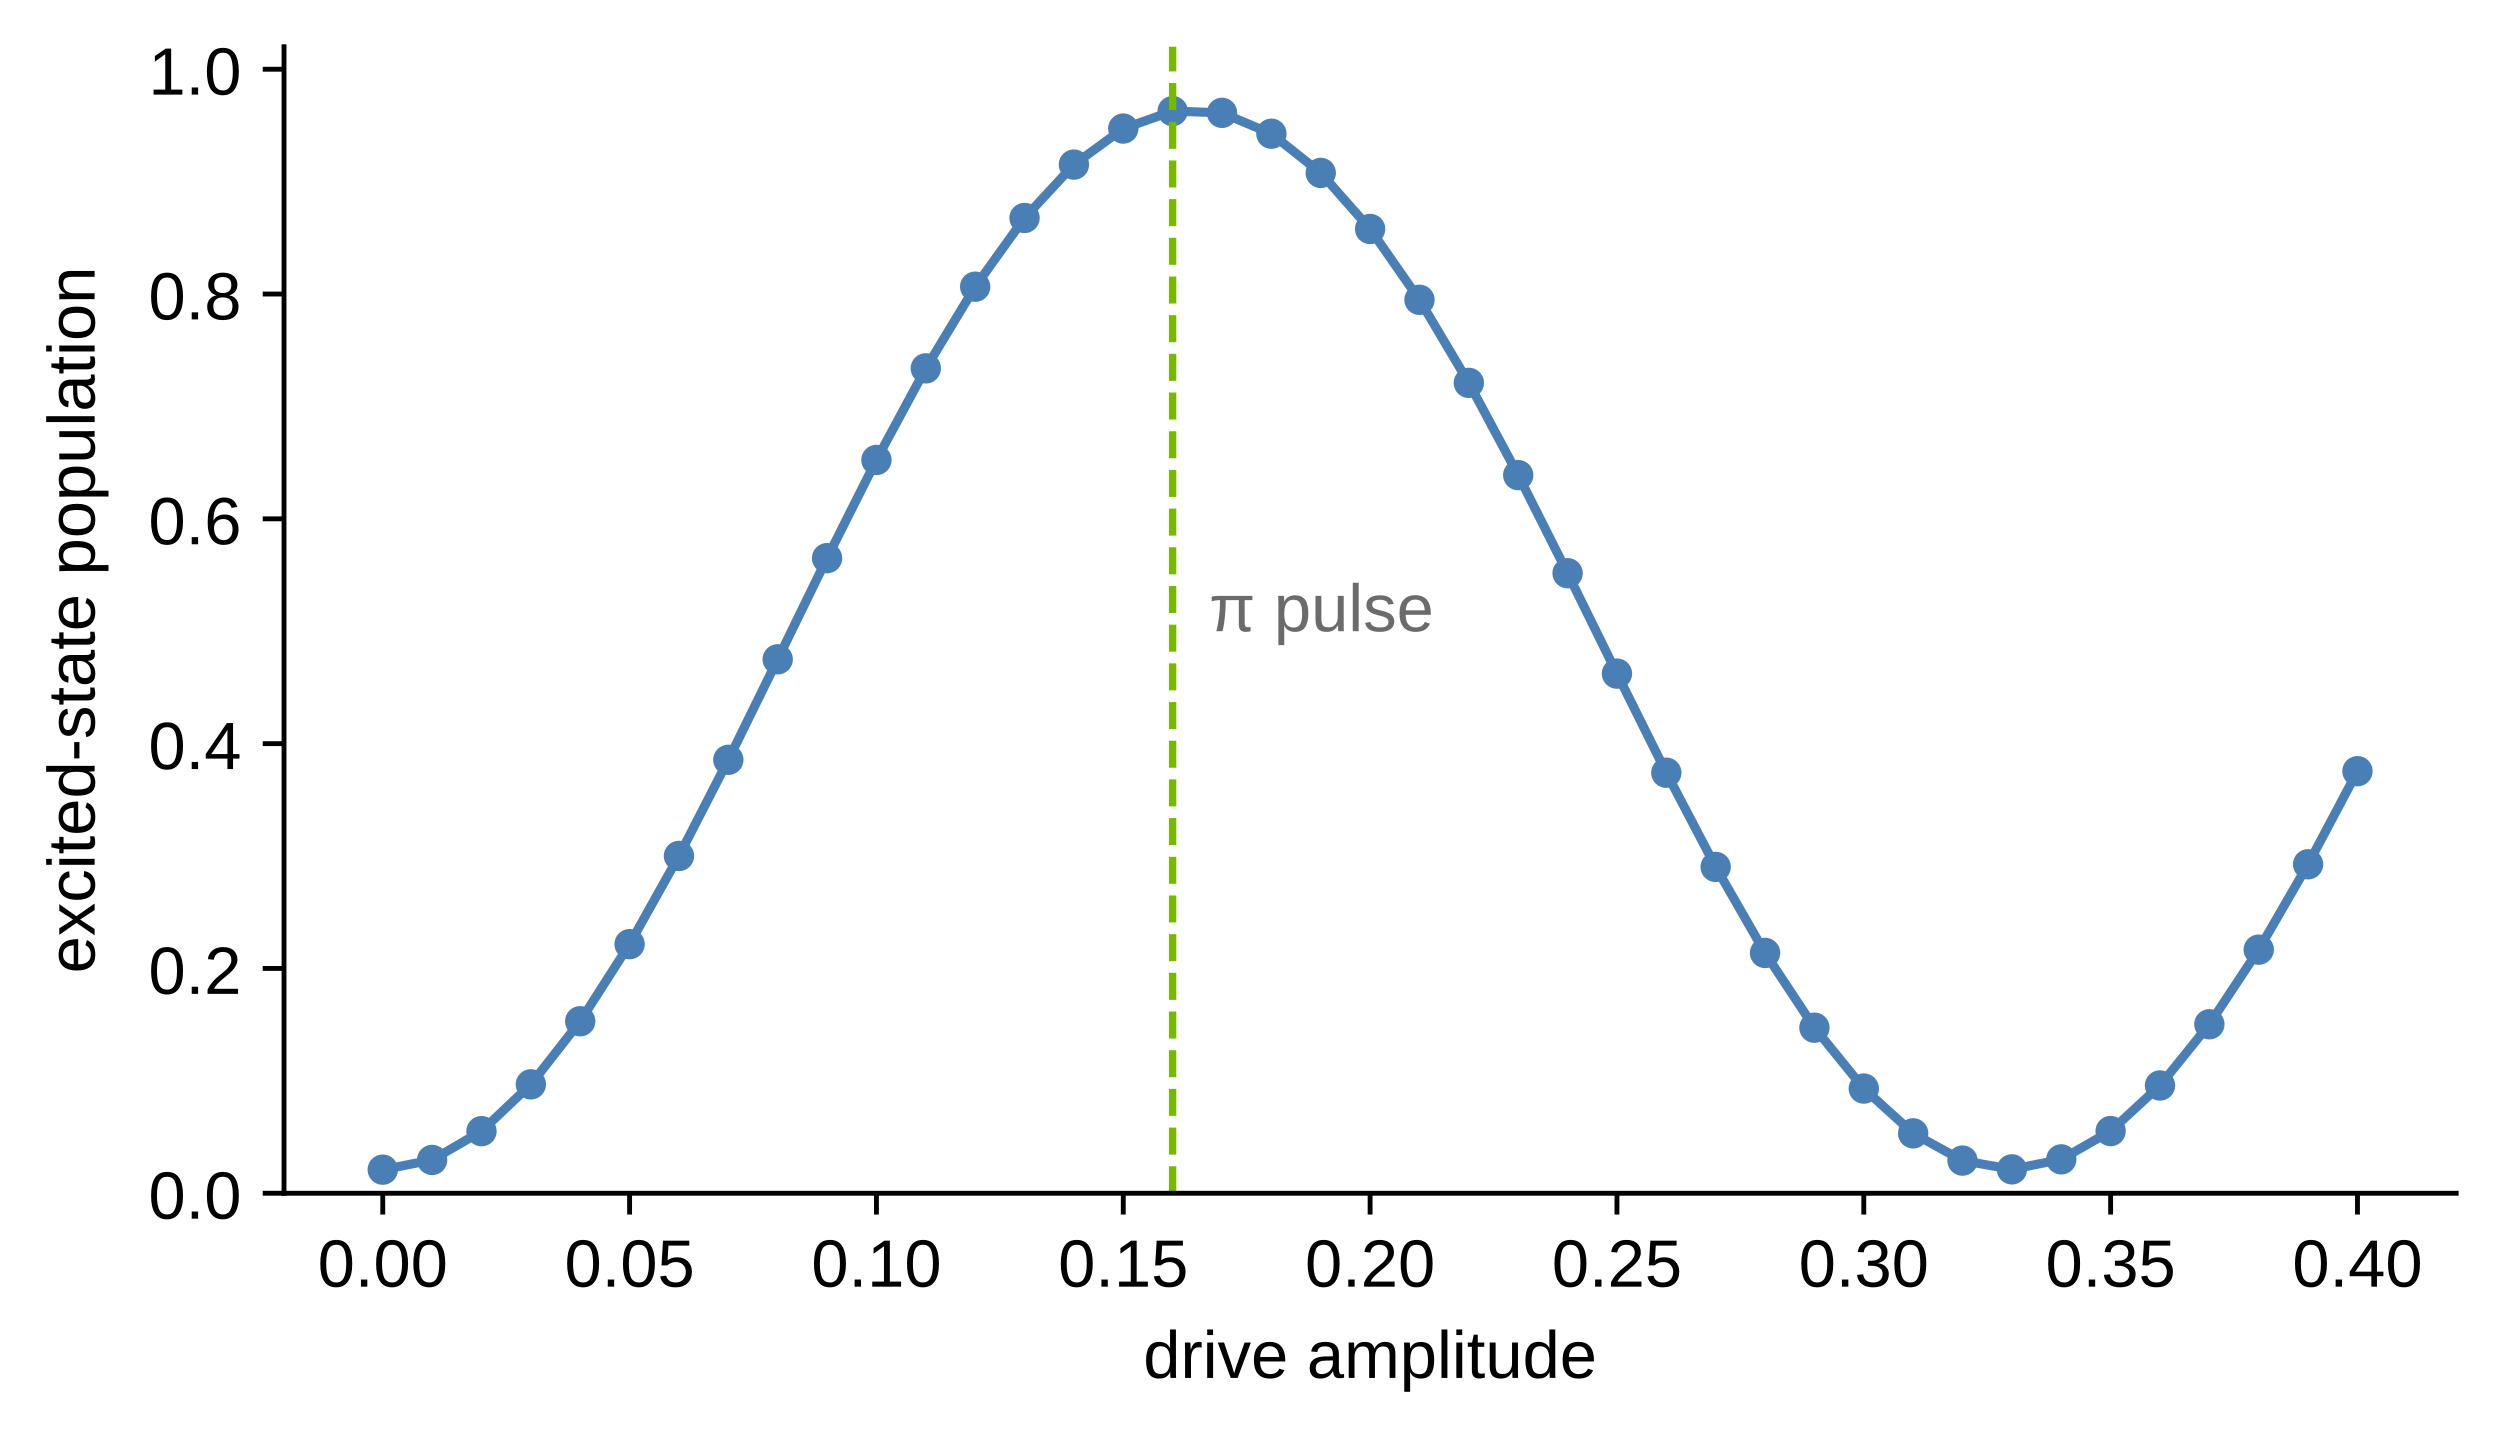
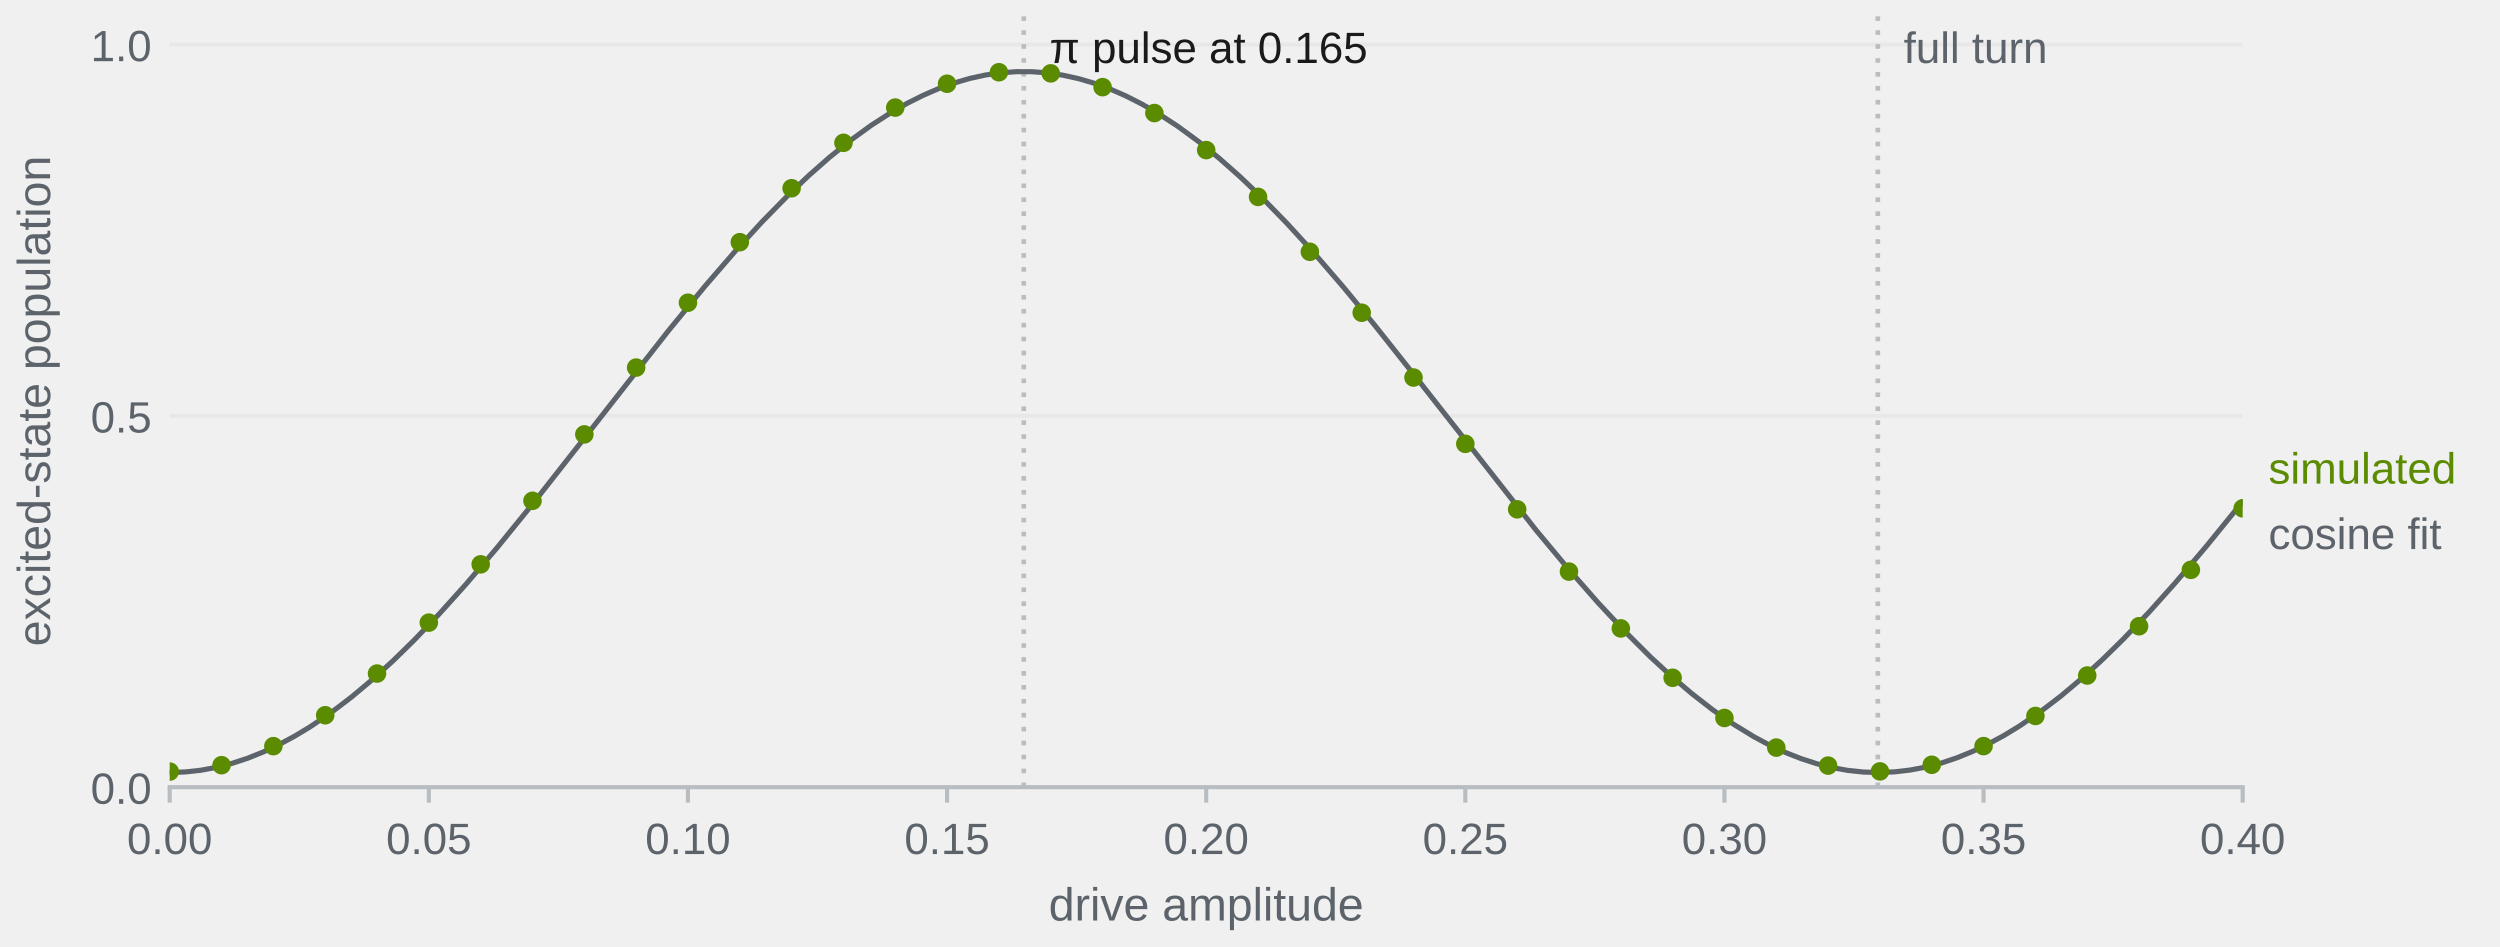
- <svg xmlns="http://www.w3.org/2000/svg" xmlns:xlink="http://www.w3.org/1999/xlink" width="411.014pt" height="236.38pt" viewBox="0 0 411.014 236.38" version="1.1">
+ <svg xmlns="http://www.w3.org/2000/svg" xmlns:xlink="http://www.w3.org/1999/xlink" role="img" aria-labelledby="title desc" width="484.52pt" height="183.44pt" viewBox="0 0 484.52 183.44" version="1.1">
  <defs>
    <style type="text/css">*{stroke-linejoin: round; stroke-linecap: butt}</style>
  </defs>
  <g id="figure_1">
    <g id="patch_1">
-       <path d="M 0 236.38 L 411.014 236.38 L 411.014 -0 L 0 -0 z " style="fill: #ffffff" />
+       <path d="M 0 183.44 L 484.52 183.44 L 484.52 0 L 0 0 L 0 183.44 z " style="fill: none" />
    </g>
    <g id="axes_1">
      <g id="patch_2">
-         <path d="M 46.694 196.179 L 403.814 196.179 L 403.814 7.683 L 46.694 7.683 z " style="fill: #ffffff" />
+         <path d="M 32.89 152.56 L 434.65 152.56 L 434.65 2.88 L 32.89 2.88 L 32.89 152.56 z " style="fill: none" />
      </g>
      <g id="matplotlib.axis_1">
        <g id="xtick_1">
          <g id="line2d_1">
            <defs>
-               <path id="mddd8e10ec7" d="M 0 0 L 0 3.5 " style="stroke: #000000; stroke-width: 0.8" />
+               <path id="m5b935c8b90" d="M 0 0 L 0 3 " style="stroke: #b8bdc2; stroke-width: 0.8" />
            </defs>
            <g>
-               <use xlink:href="#mddd8e10ec7" x="62.927" y="196.179" style="stroke: #000000; stroke-width: 0.8" />
+               <use xlink:href="#m5b935c8b90" x="32.89" y="152.56" style="fill: #b8bdc2; stroke: #b8bdc2; stroke-width: 0.8" />
            </g>
          </g>
          <g id="text_1">
-             <text style="font-size: 11px; font-family:NVIDIA, Arial, Helvetica, sans-serif; text-anchor: middle" x="62.927" y="211.536" transform="rotate(-0 62.92702 211.5361)">0.00</text>
+             <text style="font-size: 8.5px; font-family:NVIDIA, Arial, Helvetica, sans-serif; text-anchor: middle; fill: #5c636a" x="32.89" y="165.52" transform="rotate(-0 32.89 165.52)">0.00</text>
          </g>
        </g>
        <g id="xtick_2">
          <g id="line2d_2">
            <g>
-               <use xlink:href="#mddd8e10ec7" x="103.509" y="196.179" style="stroke: #000000; stroke-width: 0.8" />
+               <use xlink:href="#m5b935c8b90" x="83.11" y="152.56" style="fill: #b8bdc2; stroke: #b8bdc2; stroke-width: 0.8" />
            </g>
          </g>
          <g id="text_2">
-             <text style="font-size: 11px; font-family:NVIDIA, Arial, Helvetica, sans-serif; text-anchor: middle" x="103.509" y="211.536" transform="rotate(-0 103.5088 211.5361)">0.05</text>
+             <text style="font-size: 8.5px; font-family:NVIDIA, Arial, Helvetica, sans-serif; text-anchor: middle; fill: #5c636a" x="83.11" y="165.52" transform="rotate(-0 83.11 165.52)">0.05</text>
          </g>
        </g>
        <g id="xtick_3">
          <g id="line2d_3">
            <g>
-               <use xlink:href="#mddd8e10ec7" x="144.091" y="196.179" style="stroke: #000000; stroke-width: 0.8" />
+               <use xlink:href="#m5b935c8b90" x="133.33" y="152.56" style="fill: #b8bdc2; stroke: #b8bdc2; stroke-width: 0.8" />
            </g>
          </g>
          <g id="text_3">
-             <text style="font-size: 11px; font-family:NVIDIA, Arial, Helvetica, sans-serif; text-anchor: middle" x="144.091" y="211.536" transform="rotate(-0 144.0907 211.5361)">0.10</text>
+             <text style="font-size: 8.5px; font-family:NVIDIA, Arial, Helvetica, sans-serif; text-anchor: middle; fill: #5c636a" x="133.33" y="165.52" transform="rotate(-0 133.33 165.52)">0.10</text>
          </g>
        </g>
        <g id="xtick_4">
          <g id="line2d_4">
            <g>
-               <use xlink:href="#mddd8e10ec7" x="184.672" y="196.179" style="stroke: #000000; stroke-width: 0.8" />
+               <use xlink:href="#m5b935c8b90" x="183.55" y="152.56" style="fill: #b8bdc2; stroke: #b8bdc2; stroke-width: 0.8" />
            </g>
          </g>
          <g id="text_4">
-             <text style="font-size: 11px; font-family:NVIDIA, Arial, Helvetica, sans-serif; text-anchor: middle" x="184.672" y="211.536" transform="rotate(-0 184.6725 211.5361)">0.15</text>
+             <text style="font-size: 8.5px; font-family:NVIDIA, Arial, Helvetica, sans-serif; text-anchor: middle; fill: #5c636a" x="183.55" y="165.52" transform="rotate(-0 183.55 165.52)">0.15</text>
          </g>
        </g>
        <g id="xtick_5">
          <g id="line2d_5">
            <g>
-               <use xlink:href="#mddd8e10ec7" x="225.254" y="196.179" style="stroke: #000000; stroke-width: 0.8" />
+               <use xlink:href="#m5b935c8b90" x="233.77" y="152.56" style="fill: #b8bdc2; stroke: #b8bdc2; stroke-width: 0.8" />
            </g>
          </g>
          <g id="text_5">
-             <text style="font-size: 11px; font-family:NVIDIA, Arial, Helvetica, sans-serif; text-anchor: middle" x="225.254" y="211.536" transform="rotate(-0 225.2543 211.5361)">0.20</text>
+             <text style="font-size: 8.5px; font-family:NVIDIA, Arial, Helvetica, sans-serif; text-anchor: middle; fill: #5c636a" x="233.77" y="165.52" transform="rotate(-0 233.77 165.52)">0.20</text>
          </g>
        </g>
        <g id="xtick_6">
          <g id="line2d_6">
            <g>
-               <use xlink:href="#mddd8e10ec7" x="265.836" y="196.179" style="stroke: #000000; stroke-width: 0.8" />
+               <use xlink:href="#m5b935c8b90" x="283.99" y="152.56" style="fill: #b8bdc2; stroke: #b8bdc2; stroke-width: 0.8" />
            </g>
          </g>
          <g id="text_6">
-             <text style="font-size: 11px; font-family:NVIDIA, Arial, Helvetica, sans-serif; text-anchor: middle" x="265.836" y="211.536" transform="rotate(-0 265.8361 211.5361)">0.25</text>
+             <text style="font-size: 8.5px; font-family:NVIDIA, Arial, Helvetica, sans-serif; text-anchor: middle; fill: #5c636a" x="283.99" y="165.52" transform="rotate(-0 283.99 165.52)">0.25</text>
          </g>
        </g>
        <g id="xtick_7">
          <g id="line2d_7">
            <g>
-               <use xlink:href="#mddd8e10ec7" x="306.418" y="196.179" style="stroke: #000000; stroke-width: 0.8" />
+               <use xlink:href="#m5b935c8b90" x="334.21" y="152.56" style="fill: #b8bdc2; stroke: #b8bdc2; stroke-width: 0.8" />
            </g>
          </g>
          <g id="text_7">
-             <text style="font-size: 11px; font-family:NVIDIA, Arial, Helvetica, sans-serif; text-anchor: middle" x="306.418" y="211.536" transform="rotate(-0 306.4179 211.5361)">0.30</text>
+             <text style="font-size: 8.5px; font-family:NVIDIA, Arial, Helvetica, sans-serif; text-anchor: middle; fill: #5c636a" x="334.21" y="165.52" transform="rotate(-0 334.21 165.52)">0.30</text>
          </g>
        </g>
        <g id="xtick_8">
          <g id="line2d_8">
            <g>
-               <use xlink:href="#mddd8e10ec7" x="347" y="196.179" style="stroke: #000000; stroke-width: 0.8" />
+               <use xlink:href="#m5b935c8b90" x="384.43" y="152.56" style="fill: #b8bdc2; stroke: #b8bdc2; stroke-width: 0.8" />
            </g>
          </g>
          <g id="text_8">
-             <text style="font-size: 11px; font-family:NVIDIA, Arial, Helvetica, sans-serif; text-anchor: middle" x="347" y="211.536" transform="rotate(-0 346.9998 211.5361)">0.35</text>
+             <text style="font-size: 8.5px; font-family:NVIDIA, Arial, Helvetica, sans-serif; text-anchor: middle; fill: #5c636a" x="384.43" y="165.52" transform="rotate(-0 384.43 165.52)">0.35</text>
          </g>
        </g>
        <g id="xtick_9">
          <g id="line2d_9">
            <g>
-               <use xlink:href="#mddd8e10ec7" x="387.582" y="196.179" style="stroke: #000000; stroke-width: 0.8" />
+               <use xlink:href="#m5b935c8b90" x="434.65" y="152.56" style="fill: #b8bdc2; stroke: #b8bdc2; stroke-width: 0.8" />
            </g>
          </g>
          <g id="text_9">
-             <text style="font-size: 11px; font-family:NVIDIA, Arial, Helvetica, sans-serif; text-anchor: middle" x="387.582" y="211.536" transform="rotate(-0 387.5816 211.5361)">0.40</text>
+             <text style="font-size: 8.5px; font-family:NVIDIA, Arial, Helvetica, sans-serif; text-anchor: middle; fill: #5c636a" x="434.65" y="165.52" transform="rotate(-0 434.65 165.52)">0.40</text>
          </g>
        </g>
        <g id="text_10">
-           <text style="font-size: 11px; font-family:NVIDIA, Arial, Helvetica, sans-serif; text-anchor: middle" x="225.254" y="226.537" transform="rotate(-0 225.2543 226.537)">drive amplitude</text>
+           <text style="font-size: 9px; font-family:NVIDIA, Arial, Helvetica, sans-serif; text-anchor: middle; fill: #5c636a" x="233.77" y="178.40" transform="rotate(-0 233.77 178.40)">drive amplitude</text>
        </g>
      </g>
      <g id="matplotlib.axis_2">
        <g id="ytick_1">
          <g id="line2d_10">
-             <defs>
-               <path id="m4dde3a8f14" d="M 0 0 L -3.5 0 " style="stroke: #000000; stroke-width: 0.8" />
-             </defs>
-             <g>
-               <use xlink:href="#m4dde3a8f14" x="46.694" y="196.179" style="stroke: #000000; stroke-width: 0.8" />
-             </g>
-           </g>
+             <path d="M 32.89 152.56 L 434.65 152.56 " clip-path="url(#p5d664714b2)" style="fill: none; stroke: #e8e8e8; stroke-width: 0.8; stroke-linecap: round" />
+           </g>
+           <g id="line2d_11" />
          <g id="text_11">
-             <text style="font-size: 11px; font-family:NVIDIA, Arial, Helvetica, sans-serif; text-anchor: end" x="39.694" y="200.357" transform="rotate(-0 39.6943 200.3574)">0.0</text>
+             <text style="font-size: 8.5px; font-family:NVIDIA, Arial, Helvetica, sans-serif; text-anchor: end; fill: #5c636a" x="29.39" y="155.79" transform="rotate(-0 29.39 155.79)">0.0</text>
          </g>
        </g>
        <g id="ytick_2">
-           <g id="line2d_11">
-             <g>
-               <use xlink:href="#m4dde3a8f14" x="46.694" y="159.219" style="stroke: #000000; stroke-width: 0.8" />
-             </g>
-           </g>
+           <g id="line2d_12">
+             <path d="M 32.89 80.60 L 434.65 80.60 " clip-path="url(#p5d664714b2)" style="fill: none; stroke: #e8e8e8; stroke-width: 0.8; stroke-linecap: round" />
+           </g>
+           <g id="line2d_13" />
          <g id="text_12">
-             <text style="font-size: 11px; font-family:NVIDIA, Arial, Helvetica, sans-serif; text-anchor: end" x="39.694" y="163.397" transform="rotate(-0 39.6943 163.3974)">0.2</text>
+             <text style="font-size: 8.5px; font-family:NVIDIA, Arial, Helvetica, sans-serif; text-anchor: end; fill: #5c636a" x="29.39" y="83.83" transform="rotate(-0 29.39 83.83)">0.5</text>
          </g>
        </g>
        <g id="ytick_3">
-           <g id="line2d_12">
-             <g>
-               <use xlink:href="#m4dde3a8f14" x="46.694" y="122.259" style="stroke: #000000; stroke-width: 0.8" />
-             </g>
-           </g>
+           <g id="line2d_14">
+             <path d="M 32.89 8.63 L 434.65 8.63 " clip-path="url(#p5d664714b2)" style="fill: none; stroke: #e8e8e8; stroke-width: 0.8; stroke-linecap: round" />
+           </g>
+           <g id="line2d_15" />
          <g id="text_13">
-             <text style="font-size: 11px; font-family:NVIDIA, Arial, Helvetica, sans-serif; text-anchor: end" x="39.694" y="126.437" transform="rotate(-0 39.6943 126.4374)">0.4</text>
-           </g>
-         </g>
-         <g id="ytick_4">
-           <g id="line2d_13">
-             <g>
-               <use xlink:href="#m4dde3a8f14" x="46.694" y="85.299" style="stroke: #000000; stroke-width: 0.8" />
-             </g>
-           </g>
-           <g id="text_14">
-             <text style="font-size: 11px; font-family:NVIDIA, Arial, Helvetica, sans-serif; text-anchor: end" x="39.694" y="89.477" transform="rotate(-0 39.6943 89.47742)">0.6</text>
-           </g>
-         </g>
-         <g id="ytick_5">
-           <g id="line2d_14">
-             <g>
-               <use xlink:href="#m4dde3a8f14" x="46.694" y="48.339" style="stroke: #000000; stroke-width: 0.8" />
-             </g>
-           </g>
-           <g id="text_15">
-             <text style="font-size: 11px; font-family:NVIDIA, Arial, Helvetica, sans-serif; text-anchor: end" x="39.694" y="52.517" transform="rotate(-0 39.6943 52.51742)">0.8</text>
-           </g>
-         </g>
-         <g id="ytick_6">
-           <g id="line2d_15">
-             <g>
-               <use xlink:href="#m4dde3a8f14" x="46.694" y="11.379" style="stroke: #000000; stroke-width: 0.8" />
-             </g>
-           </g>
-           <g id="text_16">
-             <text style="font-size: 11px; font-family:NVIDIA, Arial, Helvetica, sans-serif; text-anchor: end" x="39.694" y="15.557" transform="rotate(-0 39.6943 15.55742)">1.0</text>
-           </g>
-         </g>
-         <g id="text_17">
-           <text style="font-size: 11px; font-family:NVIDIA, Arial, Helvetica, sans-serif; text-anchor: middle" x="15.558" y="101.931" transform="rotate(-90 15.55828 101.9307)">excited-state population</text>
+             <text style="font-size: 8.5px; font-family:NVIDIA, Arial, Helvetica, sans-serif; text-anchor: end; fill: #5c636a" x="29.39" y="11.86" transform="rotate(-0 29.39 11.86)">1.0</text>
+           </g>
+         </g>
+         <g id="text_14">
+           <text style="font-size: 9px; font-family:NVIDIA, Arial, Helvetica, sans-serif; text-anchor: middle; fill: #5c636a" x="9.71" y="77.72" transform="rotate(-90 9.71 77.72)">excited-state population</text>
        </g>
      </g>
      <g id="line2d_16">
-         <path d="M 62.927 192.3 L 71.043 190.702 L 79.16 185.969 L 87.276 178.273 L 95.392 167.898 L 103.509 155.226 L 111.625 140.723 L 119.742 124.92 L 127.858 108.397 L 135.974 91.761 L 144.091 75.619 L 152.207 60.561 L 160.323 47.137 L 168.44 35.834 L 176.556 27.061 L 184.672 21.135 L 192.789 18.267 L 200.905 18.556 L 209.022 21.987 L 217.138 28.429 L 225.254 37.644 L 233.371 49.292 L 241.487 62.947 L 249.603 78.113 L 257.72 94.24 L 265.836 110.746 L 273.952 127.037 L 282.069 142.529 L 290.185 156.67 L 298.302 168.959 L 306.418 178.963 L 314.534 186.331 L 322.651 190.81 L 330.767 192.249 L 338.883 190.607 L 347 185.952 L 355.116 178.457 L 363.232 168.395 L 371.349 156.128 L 379.465 142.093 L 387.582 126.788 " clip-path="url(#p1ac712acd3)" style="fill: none; stroke: #4a7fb5; stroke-width: 1.5; stroke-linecap: square" />
+         <path d="M 198.42 152.56 L 198.42 2.88 " clip-path="url(#p5d664714b2)" style="fill: none; stroke-dasharray: 0.9,1.8; stroke-dashoffset: 0; stroke: #b8bdc2; stroke-width: 0.9" />
+       </g>
+       <g id="line2d_17">
+         <path d="M 363.94 152.56 L 363.94 2.88 " clip-path="url(#p5d664714b2)" style="fill: none; stroke-dasharray: 0.9,1.8; stroke-dashoffset: 0; stroke: #b8bdc2; stroke-width: 0.9" />
+       </g>
+       <g id="line2d_18">
+         <path d="M 32.89 149.72 L 35.91 149.61 L 38.93 149.28 L 41.96 148.72 L 44.98 147.94 L 48.00 146.95 L 51.02 145.74 L 54.04 144.32 L 57.06 142.70 L 60.08 140.88 L 64.11 138.15 L 68.14 135.08 L 72.16 131.71 L 76.19 128.05 L 80.22 124.11 L 85.25 118.85 L 90.29 113.25 L 96.33 106.16 L 103.38 97.48 L 112.44 85.94 L 129.56 64.08 L 136.61 55.49 L 142.65 48.50 L 147.68 43.00 L 152.72 37.86 L 156.74 34.03 L 160.77 30.48 L 164.80 27.23 L 168.83 24.30 L 172.85 21.71 L 175.88 19.99 L 178.90 18.48 L 181.92 17.17 L 184.94 16.08 L 187.96 15.20 L 190.98 14.54 L 194.00 14.11 L 197.02 13.89 L 200.04 13.90 L 203.06 14.13 L 206.08 14.59 L 209.10 15.26 L 212.12 16.15 L 215.15 17.26 L 218.17 18.58 L 221.19 20.11 L 224.21 21.84 L 228.24 24.46 L 232.26 27.41 L 236.29 30.67 L 240.32 34.24 L 244.35 38.08 L 249.38 43.24 L 254.42 48.75 L 260.46 55.76 L 266.50 63.11 L 274.55 73.27 L 297.71 102.76 L 303.75 110.01 L 309.80 116.90 L 314.83 122.29 L 319.86 127.31 L 323.89 131.02 L 327.92 134.45 L 331.95 137.58 L 335.98 140.37 L 340.00 142.83 L 343.02 144.44 L 346.04 145.84 L 349.07 147.03 L 352.09 148.01 L 355.11 148.77 L 358.13 149.31 L 361.15 149.63 L 364.17 149.72 L 367.19 149.59 L 370.21 149.24 L 373.23 148.67 L 376.25 147.88 L 379.27 146.87 L 382.29 145.64 L 385.31 144.21 L 388.34 142.57 L 391.36 140.73 L 395.38 137.98 L 399.41 134.90 L 403.44 131.51 L 407.47 127.83 L 411.49 123.89 L 416.53 118.61 L 421.56 112.99 L 427.60 105.88 L 434.65 97.20 L 434.65 97.20 " clip-path="url(#p5d664714b2)" style="fill: none; stroke: #5c636a; stroke-linecap: round" />
+       </g>
+       <g id="patch_3">
+         <path d="M 32.89 152.56 L 434.65 152.56 " style="fill: none; stroke: #b8bdc2; stroke-width: 0.8; stroke-linejoin: miter; stroke-linecap: square" />
+       </g>
+       <g id="line2d_19">
        <defs>
-           <path id="me9a35a2a27" d="M 0 2 C 0.53 2 1.039 1.789 1.414 1.414 C 1.789 1.039 2 0.53 2 0 C 2 -0.53 1.789 -1.039 1.414 -1.414 C 1.039 -1.789 0.53 -2 0 -2 C -0.53 -2 -1.039 -1.789 -1.414 -1.414 C -1.789 -1.039 -2 -0.53 -2 0 C -2 0.53 -1.789 1.039 -1.414 1.414 C -1.039 1.789 -0.53 2 0 2 z " style="stroke: #4a7fb5" />
+           <path id="mcad606714d" d="M 0 1.8 C 0.47 1.8 0.93 1.61 1.27 1.27 C 1.61 0.93 1.8 0.47 1.8 0 C 1.8 -0.47 1.61 -0.93 1.27 -1.27 C 0.93 -1.61 0.47 -1.8 0 -1.8 C -0.47 -1.8 -0.93 -1.61 -1.27 -1.27 C -1.61 -0.93 -1.8 -0.47 -1.8 0 C -1.8 0.47 -1.61 0.93 -1.27 1.27 C -0.93 1.61 -0.47 1.8 0 1.8 z " style="stroke: #000000; stroke-opacity: 0" />
        </defs>
-         <g clip-path="url(#p1ac712acd3)">
-           <use xlink:href="#me9a35a2a27" x="62.927" y="192.3" style="fill: #4a7fb5; stroke: #4a7fb5" />
-           <use xlink:href="#me9a35a2a27" x="71.043" y="190.702" style="fill: #4a7fb5; stroke: #4a7fb5" />
-           <use xlink:href="#me9a35a2a27" x="79.16" y="185.969" style="fill: #4a7fb5; stroke: #4a7fb5" />
-           <use xlink:href="#me9a35a2a27" x="87.276" y="178.273" style="fill: #4a7fb5; stroke: #4a7fb5" />
-           <use xlink:href="#me9a35a2a27" x="95.392" y="167.898" style="fill: #4a7fb5; stroke: #4a7fb5" />
-           <use xlink:href="#me9a35a2a27" x="103.509" y="155.226" style="fill: #4a7fb5; stroke: #4a7fb5" />
-           <use xlink:href="#me9a35a2a27" x="111.625" y="140.723" style="fill: #4a7fb5; stroke: #4a7fb5" />
-           <use xlink:href="#me9a35a2a27" x="119.742" y="124.92" style="fill: #4a7fb5; stroke: #4a7fb5" />
-           <use xlink:href="#me9a35a2a27" x="127.858" y="108.397" style="fill: #4a7fb5; stroke: #4a7fb5" />
-           <use xlink:href="#me9a35a2a27" x="135.974" y="91.761" style="fill: #4a7fb5; stroke: #4a7fb5" />
-           <use xlink:href="#me9a35a2a27" x="144.091" y="75.619" style="fill: #4a7fb5; stroke: #4a7fb5" />
-           <use xlink:href="#me9a35a2a27" x="152.207" y="60.561" style="fill: #4a7fb5; stroke: #4a7fb5" />
-           <use xlink:href="#me9a35a2a27" x="160.323" y="47.137" style="fill: #4a7fb5; stroke: #4a7fb5" />
-           <use xlink:href="#me9a35a2a27" x="168.44" y="35.834" style="fill: #4a7fb5; stroke: #4a7fb5" />
-           <use xlink:href="#me9a35a2a27" x="176.556" y="27.061" style="fill: #4a7fb5; stroke: #4a7fb5" />
-           <use xlink:href="#me9a35a2a27" x="184.672" y="21.135" style="fill: #4a7fb5; stroke: #4a7fb5" />
-           <use xlink:href="#me9a35a2a27" x="192.789" y="18.267" style="fill: #4a7fb5; stroke: #4a7fb5" />
-           <use xlink:href="#me9a35a2a27" x="200.905" y="18.556" style="fill: #4a7fb5; stroke: #4a7fb5" />
-           <use xlink:href="#me9a35a2a27" x="209.022" y="21.987" style="fill: #4a7fb5; stroke: #4a7fb5" />
-           <use xlink:href="#me9a35a2a27" x="217.138" y="28.429" style="fill: #4a7fb5; stroke: #4a7fb5" />
-           <use xlink:href="#me9a35a2a27" x="225.254" y="37.644" style="fill: #4a7fb5; stroke: #4a7fb5" />
-           <use xlink:href="#me9a35a2a27" x="233.371" y="49.292" style="fill: #4a7fb5; stroke: #4a7fb5" />
-           <use xlink:href="#me9a35a2a27" x="241.487" y="62.947" style="fill: #4a7fb5; stroke: #4a7fb5" />
-           <use xlink:href="#me9a35a2a27" x="249.603" y="78.113" style="fill: #4a7fb5; stroke: #4a7fb5" />
-           <use xlink:href="#me9a35a2a27" x="257.72" y="94.24" style="fill: #4a7fb5; stroke: #4a7fb5" />
-           <use xlink:href="#me9a35a2a27" x="265.836" y="110.746" style="fill: #4a7fb5; stroke: #4a7fb5" />
-           <use xlink:href="#me9a35a2a27" x="273.952" y="127.037" style="fill: #4a7fb5; stroke: #4a7fb5" />
-           <use xlink:href="#me9a35a2a27" x="282.069" y="142.529" style="fill: #4a7fb5; stroke: #4a7fb5" />
-           <use xlink:href="#me9a35a2a27" x="290.185" y="156.67" style="fill: #4a7fb5; stroke: #4a7fb5" />
-           <use xlink:href="#me9a35a2a27" x="298.302" y="168.959" style="fill: #4a7fb5; stroke: #4a7fb5" />
-           <use xlink:href="#me9a35a2a27" x="306.418" y="178.963" style="fill: #4a7fb5; stroke: #4a7fb5" />
-           <use xlink:href="#me9a35a2a27" x="314.534" y="186.331" style="fill: #4a7fb5; stroke: #4a7fb5" />
-           <use xlink:href="#me9a35a2a27" x="322.651" y="190.81" style="fill: #4a7fb5; stroke: #4a7fb5" />
-           <use xlink:href="#me9a35a2a27" x="330.767" y="192.249" style="fill: #4a7fb5; stroke: #4a7fb5" />
-           <use xlink:href="#me9a35a2a27" x="338.883" y="190.607" style="fill: #4a7fb5; stroke: #4a7fb5" />
-           <use xlink:href="#me9a35a2a27" x="347" y="185.952" style="fill: #4a7fb5; stroke: #4a7fb5" />
-           <use xlink:href="#me9a35a2a27" x="355.116" y="178.457" style="fill: #4a7fb5; stroke: #4a7fb5" />
-           <use xlink:href="#me9a35a2a27" x="363.232" y="168.395" style="fill: #4a7fb5; stroke: #4a7fb5" />
-           <use xlink:href="#me9a35a2a27" x="371.349" y="156.128" style="fill: #4a7fb5; stroke: #4a7fb5" />
-           <use xlink:href="#me9a35a2a27" x="379.465" y="142.093" style="fill: #4a7fb5; stroke: #4a7fb5" />
-           <use xlink:href="#me9a35a2a27" x="387.582" y="126.788" style="fill: #4a7fb5; stroke: #4a7fb5" />
-         </g>
-       </g>
-       <g id="line2d_17">
-         <path d="M 192.789 196.179 L 192.789 7.683 " clip-path="url(#p1ac712acd3)" style="fill: none; stroke-dasharray: 4.44,1.92; stroke-dashoffset: 0; stroke: #76b900; stroke-width: 1.2" />
-       </g>
-       <g id="patch_3">
-         <path d="M 46.694 196.179 L 46.694 7.683 " style="fill: none; stroke: #000000; stroke-width: 0.8; stroke-linejoin: miter; stroke-linecap: square" />
-       </g>
-       <g id="patch_4">
-         <path d="M 46.694 196.179 L 403.814 196.179 " style="fill: none; stroke: #000000; stroke-width: 0.8; stroke-linejoin: miter; stroke-linecap: square" />
+         <g clip-path="url(#p5d664714b2)">
+           <use xlink:href="#mcad606714d" x="32.89" y="149.54" style="fill: #5b8c00; stroke: #000000; stroke-opacity: 0" />
+           <use xlink:href="#mcad606714d" x="42.94" y="148.30" style="fill: #5b8c00; stroke: #000000; stroke-opacity: 0" />
+           <use xlink:href="#mcad606714d" x="52.98" y="144.61" style="fill: #5b8c00; stroke: #000000; stroke-opacity: 0" />
+           <use xlink:href="#mcad606714d" x="63.03" y="138.62" style="fill: #5b8c00; stroke: #000000; stroke-opacity: 0" />
+           <use xlink:href="#mcad606714d" x="73.07" y="130.54" style="fill: #5b8c00; stroke: #000000; stroke-opacity: 0" />
+           <use xlink:href="#mcad606714d" x="83.11" y="120.67" style="fill: #5b8c00; stroke: #000000; stroke-opacity: 0" />
+           <use xlink:href="#mcad606714d" x="93.16" y="109.37" style="fill: #5b8c00; stroke: #000000; stroke-opacity: 0" />
+           <use xlink:href="#mcad606714d" x="103.20" y="97.06" style="fill: #5b8c00; stroke: #000000; stroke-opacity: 0" />
+           <use xlink:href="#mcad606714d" x="113.25" y="84.19" style="fill: #5b8c00; stroke: #000000; stroke-opacity: 0" />
+           <use xlink:href="#mcad606714d" x="123.29" y="71.24" style="fill: #5b8c00; stroke: #000000; stroke-opacity: 0" />
+           <use xlink:href="#mcad606714d" x="133.33" y="58.67" style="fill: #5b8c00; stroke: #000000; stroke-opacity: 0" />
+           <use xlink:href="#mcad606714d" x="143.38" y="46.94" style="fill: #5b8c00; stroke: #000000; stroke-opacity: 0" />
+           <use xlink:href="#mcad606714d" x="153.42" y="36.48" style="fill: #5b8c00; stroke: #000000; stroke-opacity: 0" />
+           <use xlink:href="#mcad606714d" x="163.47" y="27.68" style="fill: #5b8c00; stroke: #000000; stroke-opacity: 0" />
+           <use xlink:href="#mcad606714d" x="173.51" y="20.85" style="fill: #5b8c00; stroke: #000000; stroke-opacity: 0" />
+           <use xlink:href="#mcad606714d" x="183.55" y="16.23" style="fill: #5b8c00; stroke: #000000; stroke-opacity: 0" />
+           <use xlink:href="#mcad606714d" x="193.60" y="14.00" style="fill: #5b8c00; stroke: #000000; stroke-opacity: 0" />
+           <use xlink:href="#mcad606714d" x="203.64" y="14.22" style="fill: #5b8c00; stroke: #000000; stroke-opacity: 0" />
+           <use xlink:href="#mcad606714d" x="213.69" y="16.89" style="fill: #5b8c00; stroke: #000000; stroke-opacity: 0" />
+           <use xlink:href="#mcad606714d" x="223.73" y="21.91" style="fill: #5b8c00; stroke: #000000; stroke-opacity: 0" />
+           <use xlink:href="#mcad606714d" x="233.77" y="29.09" style="fill: #5b8c00; stroke: #000000; stroke-opacity: 0" />
+           <use xlink:href="#mcad606714d" x="243.82" y="38.16" style="fill: #5b8c00; stroke: #000000; stroke-opacity: 0" />
+           <use xlink:href="#mcad606714d" x="253.86" y="48.80" style="fill: #5b8c00; stroke: #000000; stroke-opacity: 0" />
+           <use xlink:href="#mcad606714d" x="263.91" y="60.61" style="fill: #5b8c00; stroke: #000000; stroke-opacity: 0" />
+           <use xlink:href="#mcad606714d" x="273.95" y="73.17" style="fill: #5b8c00; stroke: #000000; stroke-opacity: 0" />
+           <use xlink:href="#mcad606714d" x="283.99" y="86.02" style="fill: #5b8c00; stroke: #000000; stroke-opacity: 0" />
+           <use xlink:href="#mcad606714d" x="294.04" y="98.71" style="fill: #5b8c00; stroke: #000000; stroke-opacity: 0" />
+           <use xlink:href="#mcad606714d" x="304.08" y="110.78" style="fill: #5b8c00; stroke: #000000; stroke-opacity: 0" />
+           <use xlink:href="#mcad606714d" x="314.13" y="121.79" style="fill: #5b8c00; stroke: #000000; stroke-opacity: 0" />
+           <use xlink:href="#mcad606714d" x="324.17" y="131.36" style="fill: #5b8c00; stroke: #000000; stroke-opacity: 0" />
+           <use xlink:href="#mcad606714d" x="334.21" y="139.15" style="fill: #5b8c00; stroke: #000000; stroke-opacity: 0" />
+           <use xlink:href="#mcad606714d" x="344.26" y="144.89" style="fill: #5b8c00; stroke: #000000; stroke-opacity: 0" />
+           <use xlink:href="#mcad606714d" x="354.30" y="148.38" style="fill: #5b8c00; stroke: #000000; stroke-opacity: 0" />
+           <use xlink:href="#mcad606714d" x="364.35" y="149.50" style="fill: #5b8c00; stroke: #000000; stroke-opacity: 0" />
+           <use xlink:href="#mcad606714d" x="374.39" y="148.22" style="fill: #5b8c00; stroke: #000000; stroke-opacity: 0" />
+           <use xlink:href="#mcad606714d" x="384.43" y="144.60" style="fill: #5b8c00; stroke: #000000; stroke-opacity: 0" />
+           <use xlink:href="#mcad606714d" x="394.48" y="138.76" style="fill: #5b8c00; stroke: #000000; stroke-opacity: 0" />
+           <use xlink:href="#mcad606714d" x="404.52" y="130.92" style="fill: #5b8c00; stroke: #000000; stroke-opacity: 0" />
+           <use xlink:href="#mcad606714d" x="414.57" y="121.37" style="fill: #5b8c00; stroke: #000000; stroke-opacity: 0" />
+           <use xlink:href="#mcad606714d" x="424.61" y="110.44" style="fill: #5b8c00; stroke: #000000; stroke-opacity: 0" />
+           <use xlink:href="#mcad606714d" x="434.65" y="98.52" style="fill: #5b8c00; stroke: #000000; stroke-opacity: 0" />
+         </g>
+       </g>
+       <g id="text_15">
+         <text style="font-size: 8.5px; font-family:NVIDIA, Arial, Helvetica, sans-serif; text-anchor: start; fill: #1a1a1a" x="203.42" y="12.21" transform="rotate(-0 203.42 12.21)">π pulse at 0.165</text>
+       </g>
+       <g id="text_16">
+         <text style="font-size: 8.5px; font-family:NVIDIA, Arial, Helvetica, sans-serif; text-anchor: start; fill: #5c636a" x="368.94" y="12.21" transform="rotate(-0 368.94 12.21)">full turn</text>
+       </g>
+       <g id="text_17">
+         <text style="font-size: 8.5px; font-family:NVIDIA, Arial, Helvetica, sans-serif; text-anchor: start; fill: #5b8c00" x="439.65" y="93.73" transform="rotate(-0 439.65 93.73)">simulated</text>
      </g>
      <g id="text_18">
-         <text style="font-size: 11px; font-family:NVIDIA, Arial, Helvetica, sans-serif; text-anchor: start; fill: #6b6b6b" x="198.789" y="103.779" transform="rotate(-0 198.7888 103.7787)">π pulse</text>
+         <text style="font-size: 8.5px; font-family:NVIDIA, Arial, Helvetica, sans-serif; text-anchor: start; fill: #5c636a" x="439.65" y="106.41" transform="rotate(-0 439.65 106.41)">cosine fit</text>
      </g>
    </g>
  </g>
  <defs>
-     <clipPath id="p1ac712acd3">
-       <rect x="46.694" y="7.683" width="357.12" height="188.496" />
+     <clipPath id="p5d664714b2">
+       <rect x="32.89" y="2.88" width="401.76" height="149.68" />
    </clipPath>
  </defs>
</svg>
